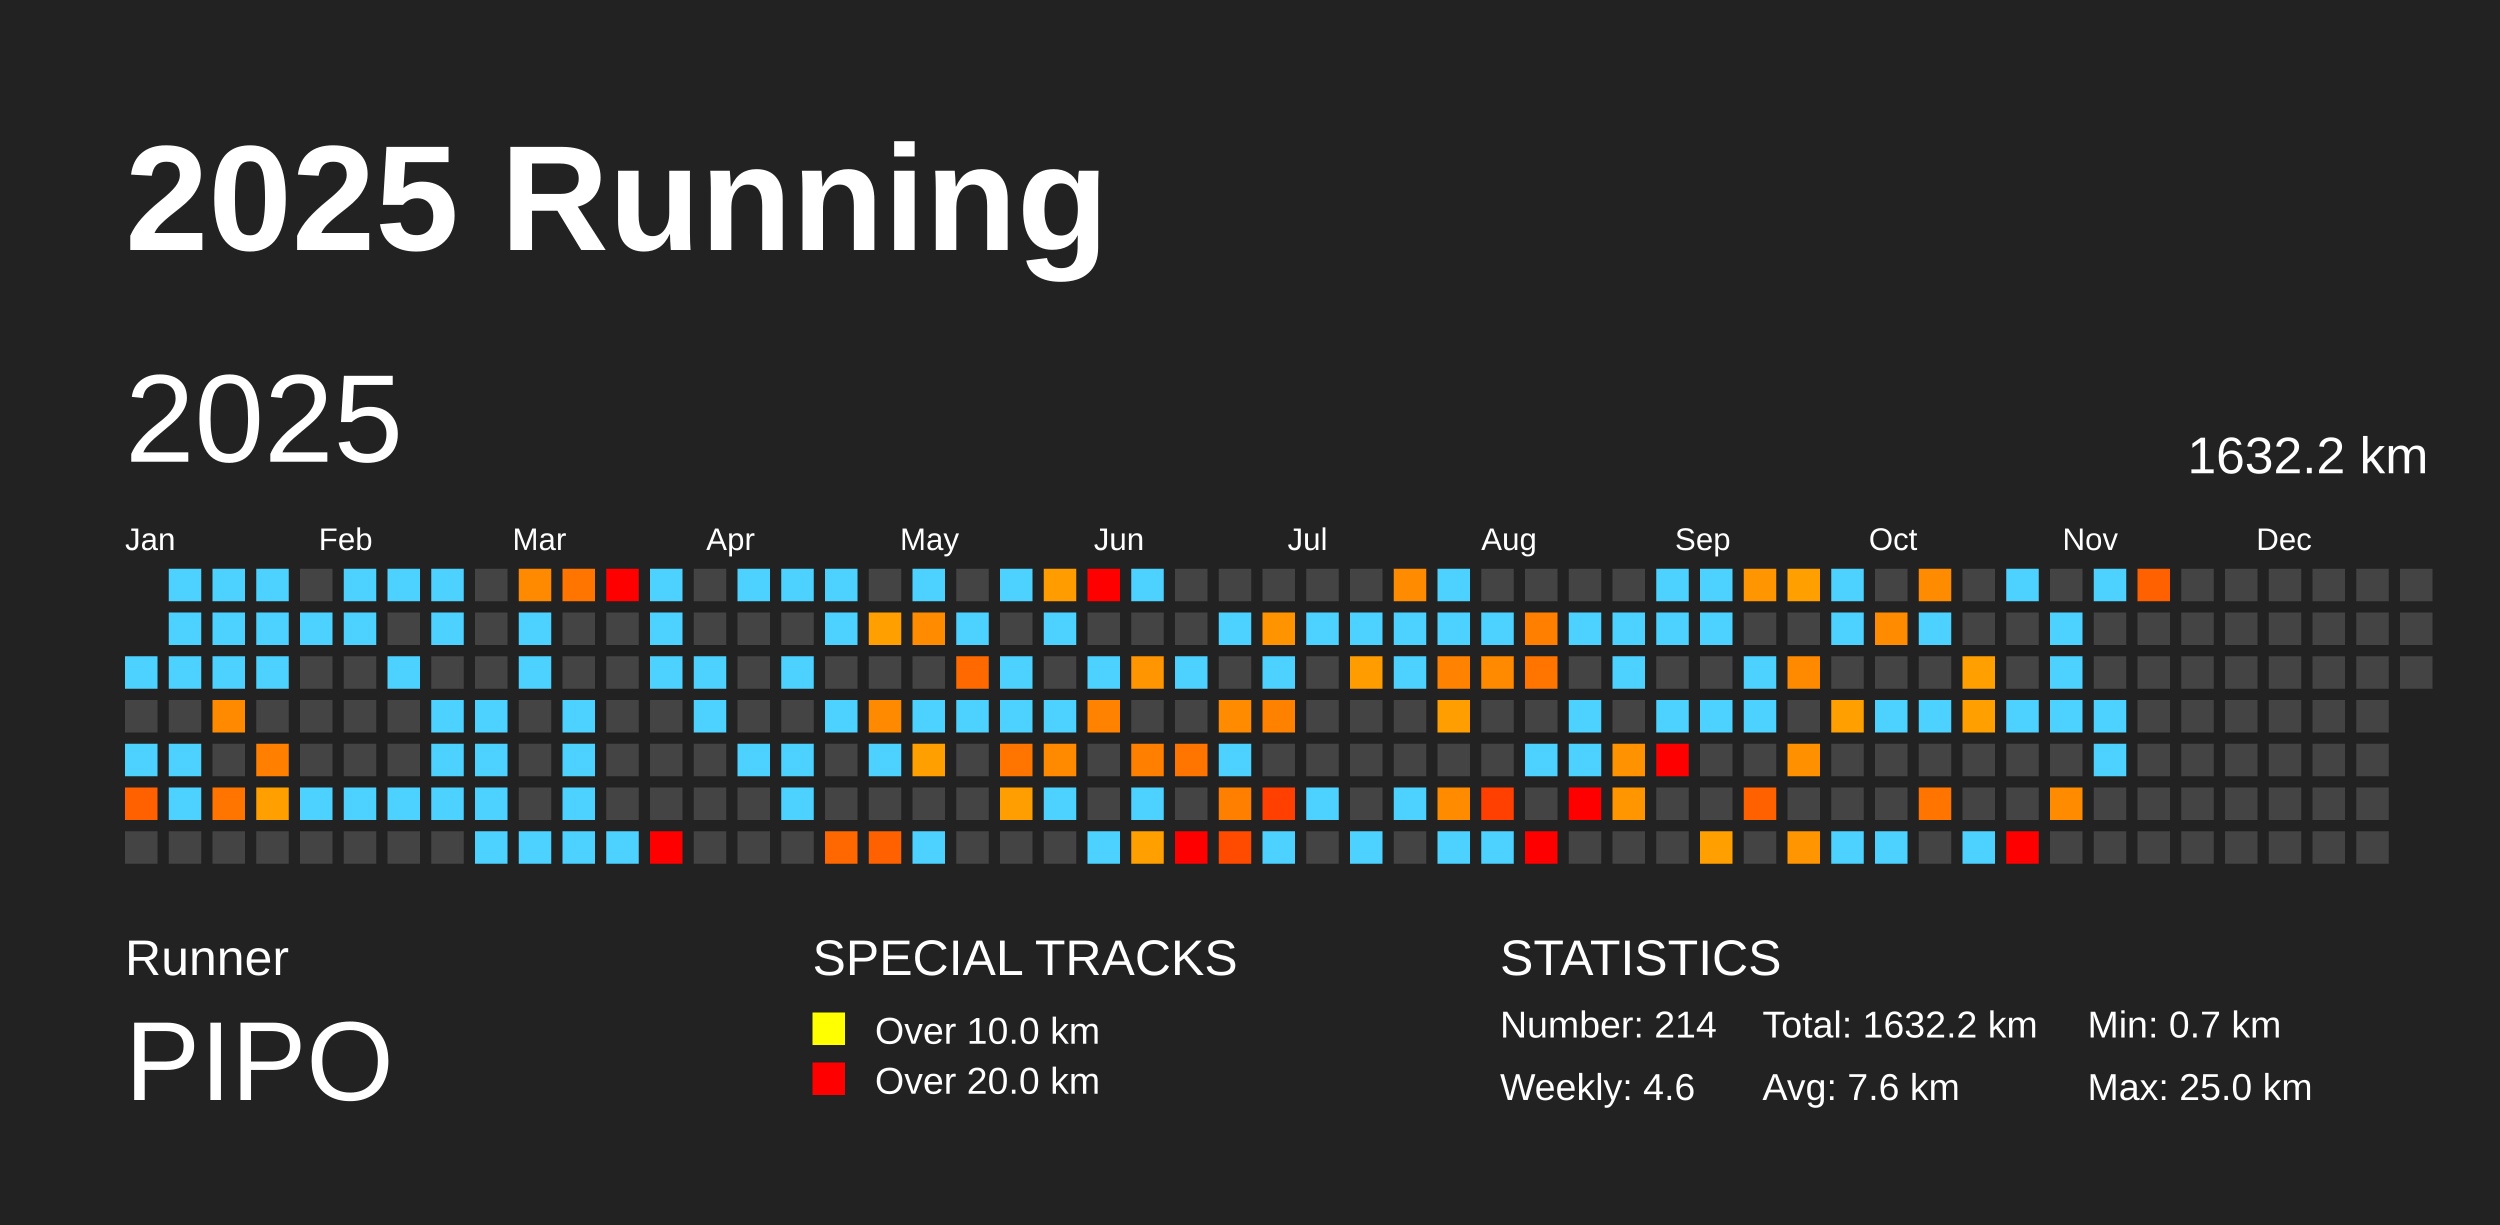
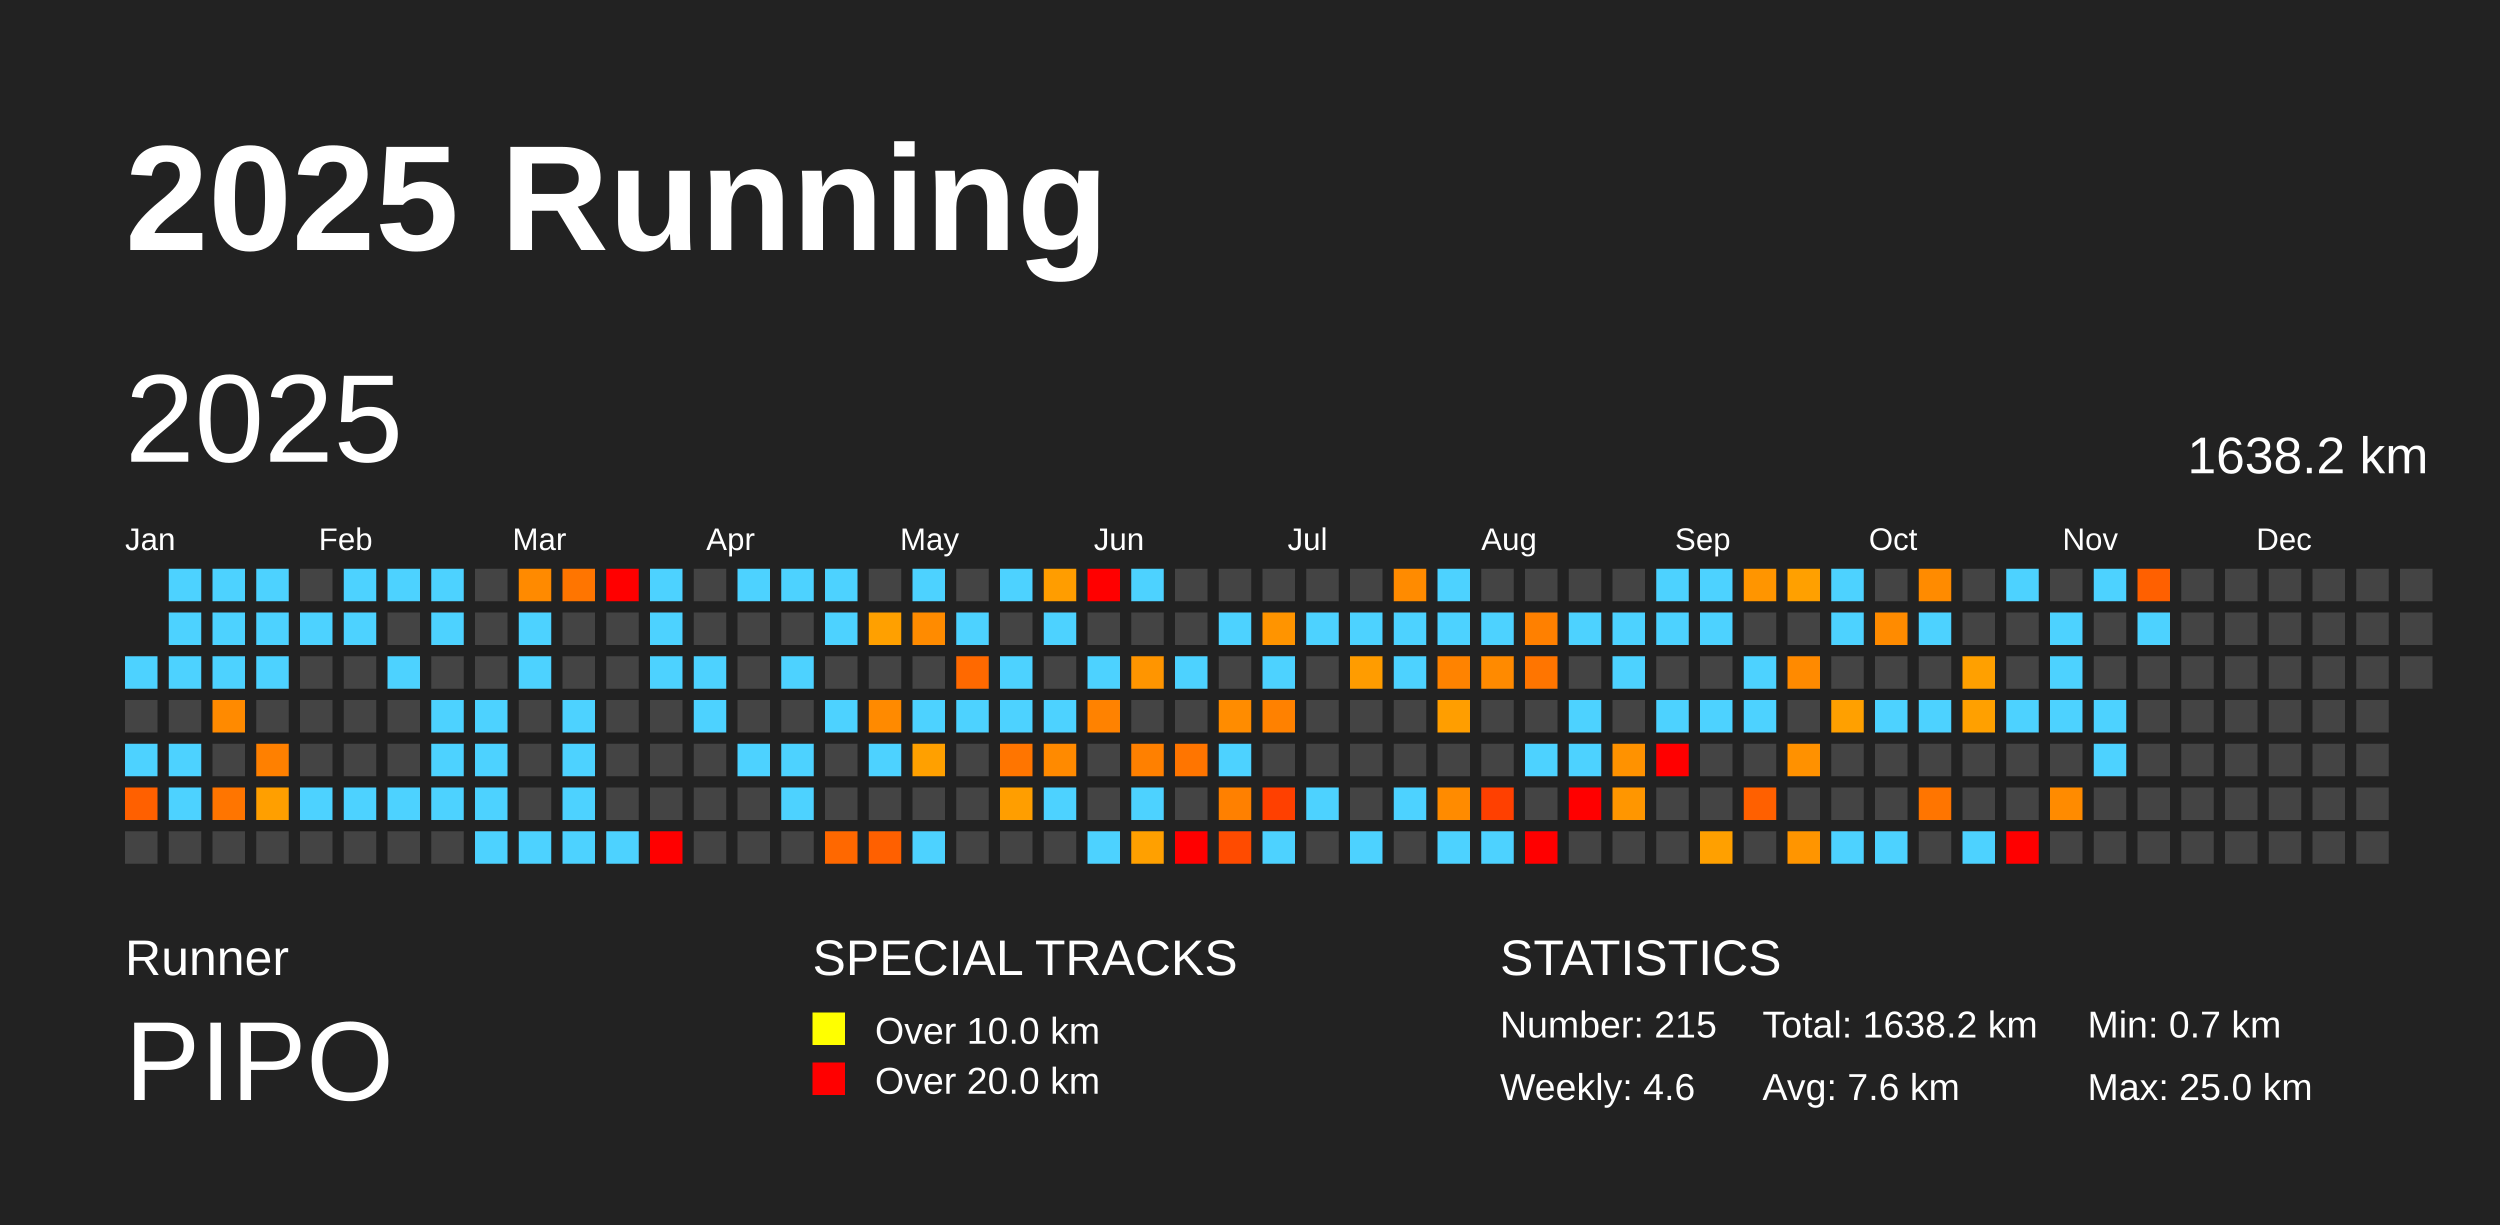
<svg xmlns="http://www.w3.org/2000/svg" baseProfile="full" height="98mm" version="1.1" viewBox="0,0,200,98" width="200mm">
  <defs />
  <rect fill="#222222" height="98" width="200" x="0" y="0" />
  <text fill="#FFFFFF" style="font-size:12px; font-family:Arial; font-weight:bold;" x="10" y="20">2025 Running</text>
  <text fill="#FFFFFF" style="font-size:4px; font-family:Arial" x="10" y="78">Runner</text>
  <text fill="#FFFFFF" style="font-size:9px; font-family:Arial" x="10" y="88">PIPO</text>
  <text fill="#FFFFFF" style="font-size:4px; font-family:Arial" x="65" y="78">SPECIAL TRACKS</text>
  <rect fill="yellow" height="2.6" width="2.6" x="65" y="81" />
  <text fill="#FFFFFF" style="font-size:3px; font-family:Arial" x="70" y="83.5">Over 10.0 km</text>
  <rect fill="red" height="2.6" width="2.6" x="65" y="85" />
  <text fill="#FFFFFF" style="font-size:3px; font-family:Arial" x="70" y="87.5">Over 20.0 km</text>
  <text fill="#FFFFFF" style="font-size:4px; font-family:Arial" x="120" y="78">STATISTICS</text>
-   <text fill="#FFFFFF" style="font-size:3px; font-family:Arial" x="120" y="83">Number: 214</text>
+   <text fill="#FFFFFF" style="font-size:3px; font-family:Arial" x="120" y="83">Number: 215</text>
  <text fill="#FFFFFF" style="font-size:3px; font-family:Arial" x="120" y="88">Weekly: 4.6</text>
-   <text fill="#FFFFFF" style="font-size:3px; font-family:Arial" x="141" y="83">Total: 1632.2 km</text>
+   <text fill="#FFFFFF" style="font-size:3px; font-family:Arial" x="141" y="83">Total: 1638.2 km</text>
  <text fill="#FFFFFF" style="font-size:3px; font-family:Arial" x="141" y="88">Avg: 7.6 km</text>
  <text fill="#FFFFFF" style="font-size:3px; font-family:Arial" x="167" y="83">Min: 0.7 km</text>
  <text fill="#FFFFFF" style="font-size:3px; font-family:Arial" x="167" y="88">Max: 25.0 km</text>
  <text dominant-baseline="hanging" fill="#FFFFFF" style="font-size:10.0px; font-family:Arial;" x="10" y="30">2025</text>
-   <text dominant-baseline="hanging" fill="#FFFFFF" style="font-size:4.125px; font-family:Arial;" x="175" y="35">1632.2 km</text>
+   <text dominant-baseline="hanging" fill="#FFFFFF" style="font-size:4.125px; font-family:Arial;" x="175" y="35">1638.2 km</text>
  <text fill="#FFFFFF" style="font-size:2.5px; font-family:Arial" x="10.0" y="44">Jan</text>
  <text fill="#FFFFFF" style="font-size:2.5px; font-family:Arial" x="25.5" y="44">Feb</text>
  <text fill="#FFFFFF" style="font-size:2.5px; font-family:Arial" x="41.0" y="44">Mar</text>
  <text fill="#FFFFFF" style="font-size:2.5px; font-family:Arial" x="56.5" y="44">Apr</text>
  <text fill="#FFFFFF" style="font-size:2.5px; font-family:Arial" x="72.0" y="44">May</text>
  <text fill="#FFFFFF" style="font-size:2.5px; font-family:Arial" x="87.5" y="44">Jun</text>
  <text fill="#FFFFFF" style="font-size:2.5px; font-family:Arial" x="103.0" y="44">Jul</text>
  <text fill="#FFFFFF" style="font-size:2.5px; font-family:Arial" x="118.5" y="44">Aug</text>
  <text fill="#FFFFFF" style="font-size:2.5px; font-family:Arial" x="134.0" y="44">Sep</text>
  <text fill="#FFFFFF" style="font-size:2.5px; font-family:Arial" x="149.5" y="44">Oct</text>
  <text fill="#FFFFFF" style="font-size:2.5px; font-family:Arial" x="165.0" y="44">Nov</text>
  <text fill="#FFFFFF" style="font-size:2.5px; font-family:Arial" x="180.5" y="44">Dec</text>
  <rect fill="#4dd2ff" height="2.6" width="2.6" x="10.0" y="52.5" />
  <rect fill="#444444" height="2.6" width="2.6" x="10.0" y="56.0" />
  <rect fill="#4dd2ff" height="2.6" width="2.6" x="10.0" y="59.5" />
  <rect fill="#ff6000" height="2.6" width="2.6" x="10.0" y="63.0" />
  <rect fill="#444444" height="2.6" width="2.6" x="10.0" y="66.5" />
  <rect fill="#4dd2ff" height="2.6" width="2.6" x="13.5" y="45.5" />
  <rect fill="#4dd2ff" height="2.6" width="2.6" x="13.5" y="49.0" />
  <rect fill="#4dd2ff" height="2.6" width="2.6" x="13.5" y="52.5" />
  <rect fill="#444444" height="2.6" width="2.6" x="13.5" y="56.0" />
  <rect fill="#4dd2ff" height="2.6" width="2.6" x="13.5" y="59.5" />
  <rect fill="#4dd2ff" height="2.6" width="2.6" x="13.5" y="63.0" />
  <rect fill="#444444" height="2.6" width="2.6" x="13.5" y="66.5" />
  <rect fill="#4dd2ff" height="2.6" width="2.6" x="17.0" y="45.5" />
  <rect fill="#4dd2ff" height="2.6" width="2.6" x="17.0" y="49.0" />
  <rect fill="#4dd2ff" height="2.6" width="2.6" x="17.0" y="52.5" />
  <rect fill="#ff8a00" height="2.6" width="2.6" x="17.0" y="56.0" />
  <rect fill="#444444" height="2.6" width="2.6" x="17.0" y="59.5" />
  <rect fill="#ff7500" height="2.6" width="2.6" x="17.0" y="63.0" />
  <rect fill="#444444" height="2.6" width="2.6" x="17.0" y="66.5" />
  <rect fill="#4dd2ff" height="2.6" width="2.6" x="20.5" y="45.5" />
  <rect fill="#4dd2ff" height="2.6" width="2.6" x="20.5" y="49.0" />
  <rect fill="#4dd2ff" height="2.6" width="2.6" x="20.5" y="52.5" />
  <rect fill="#444444" height="2.6" width="2.6" x="20.5" y="56.0" />
  <rect fill="#ff8000" height="2.6" width="2.6" x="20.5" y="59.5" />
  <rect fill="#ff9f00" height="2.6" width="2.6" x="20.5" y="63.0" />
  <rect fill="#444444" height="2.6" width="2.6" x="20.5" y="66.5" />
  <rect fill="#444444" height="2.6" width="2.6" x="24.0" y="45.5" />
  <rect fill="#4dd2ff" height="2.6" width="2.6" x="24.0" y="49.0" />
  <rect fill="#444444" height="2.6" width="2.6" x="24.0" y="52.5" />
  <rect fill="#444444" height="2.6" width="2.6" x="24.0" y="56.0" />
  <rect fill="#444444" height="2.6" width="2.6" x="24.0" y="59.5" />
  <rect fill="#4dd2ff" height="2.6" width="2.6" x="24.0" y="63.0" />
  <rect fill="#444444" height="2.6" width="2.6" x="24.0" y="66.5" />
  <rect fill="#4dd2ff" height="2.6" width="2.6" x="27.5" y="45.5" />
  <rect fill="#4dd2ff" height="2.6" width="2.6" x="27.5" y="49.0" />
  <rect fill="#444444" height="2.6" width="2.6" x="27.5" y="52.5" />
  <rect fill="#444444" height="2.6" width="2.6" x="27.5" y="56.0" />
  <rect fill="#444444" height="2.6" width="2.6" x="27.5" y="59.5" />
  <rect fill="#4dd2ff" height="2.6" width="2.6" x="27.5" y="63.0" />
  <rect fill="#444444" height="2.6" width="2.6" x="27.5" y="66.5" />
  <rect fill="#4dd2ff" height="2.6" width="2.6" x="31.0" y="45.5" />
  <rect fill="#444444" height="2.6" width="2.6" x="31.0" y="49.0" />
  <rect fill="#4dd2ff" height="2.6" width="2.6" x="31.0" y="52.5" />
  <rect fill="#444444" height="2.6" width="2.6" x="31.0" y="56.0" />
  <rect fill="#444444" height="2.6" width="2.6" x="31.0" y="59.5" />
  <rect fill="#4dd2ff" height="2.6" width="2.6" x="31.0" y="63.0" />
  <rect fill="#444444" height="2.6" width="2.6" x="31.0" y="66.5" />
  <rect fill="#4dd2ff" height="2.6" width="2.6" x="34.5" y="45.5" />
  <rect fill="#4dd2ff" height="2.6" width="2.6" x="34.5" y="49.0" />
  <rect fill="#444444" height="2.6" width="2.6" x="34.5" y="52.5" />
  <rect fill="#4dd2ff" height="2.6" width="2.6" x="34.5" y="56.0" />
  <rect fill="#4dd2ff" height="2.6" width="2.6" x="34.5" y="59.5" />
  <rect fill="#4dd2ff" height="2.6" width="2.6" x="34.5" y="63.0" />
  <rect fill="#444444" height="2.6" width="2.6" x="34.5" y="66.5" />
  <rect fill="#444444" height="2.6" width="2.6" x="38.0" y="45.5" />
  <rect fill="#444444" height="2.6" width="2.6" x="38.0" y="49.0" />
  <rect fill="#444444" height="2.6" width="2.6" x="38.0" y="52.5" />
  <rect fill="#4dd2ff" height="2.6" width="2.6" x="38.0" y="56.0" />
  <rect fill="#4dd2ff" height="2.6" width="2.6" x="38.0" y="59.5" />
  <rect fill="#4dd2ff" height="2.6" width="2.6" x="38.0" y="63.0" />
  <rect fill="#4dd2ff" height="2.6" width="2.6" x="38.0" y="66.5" />
  <rect fill="#ff8a00" height="2.6" width="2.6" x="41.5" y="45.5" />
  <rect fill="#4dd2ff" height="2.6" width="2.6" x="41.5" y="49.0" />
  <rect fill="#4dd2ff" height="2.6" width="2.6" x="41.5" y="52.5" />
  <rect fill="#444444" height="2.6" width="2.6" x="41.5" y="56.0" />
  <rect fill="#444444" height="2.6" width="2.6" x="41.5" y="59.5" />
  <rect fill="#444444" height="2.6" width="2.6" x="41.5" y="63.0" />
  <rect fill="#4dd2ff" height="2.6" width="2.6" x="41.5" y="66.5" />
  <rect fill="#ff7500" height="2.6" width="2.6" x="45.0" y="45.5" />
  <rect fill="#444444" height="2.6" width="2.6" x="45.0" y="49.0" />
  <rect fill="#444444" height="2.6" width="2.6" x="45.0" y="52.5" />
  <rect fill="#4dd2ff" height="2.6" width="2.6" x="45.0" y="56.0" />
  <rect fill="#4dd2ff" height="2.6" width="2.6" x="45.0" y="59.5" />
  <rect fill="#4dd2ff" height="2.6" width="2.6" x="45.0" y="63.0" />
  <rect fill="#4dd2ff" height="2.6" width="2.6" x="45.0" y="66.5" />
  <rect fill="red" height="2.6" width="2.6" x="48.5" y="45.5" />
  <rect fill="#444444" height="2.6" width="2.6" x="48.5" y="49.0" />
  <rect fill="#444444" height="2.6" width="2.6" x="48.5" y="52.5" />
  <rect fill="#444444" height="2.6" width="2.6" x="48.5" y="56.0" />
  <rect fill="#444444" height="2.6" width="2.6" x="48.5" y="59.5" />
  <rect fill="#444444" height="2.6" width="2.6" x="48.5" y="63.0" />
  <rect fill="#4dd2ff" height="2.6" width="2.6" x="48.5" y="66.5" />
  <rect fill="#4dd2ff" height="2.6" width="2.6" x="52.0" y="45.5" />
  <rect fill="#4dd2ff" height="2.6" width="2.6" x="52.0" y="49.0" />
  <rect fill="#4dd2ff" height="2.6" width="2.6" x="52.0" y="52.5" />
  <rect fill="#444444" height="2.6" width="2.6" x="52.0" y="56.0" />
  <rect fill="#444444" height="2.6" width="2.6" x="52.0" y="59.5" />
  <rect fill="#444444" height="2.6" width="2.6" x="52.0" y="63.0" />
  <rect fill="red" height="2.6" width="2.6" x="52.0" y="66.5" />
  <rect fill="#444444" height="2.6" width="2.6" x="55.5" y="45.5" />
  <rect fill="#444444" height="2.6" width="2.6" x="55.5" y="49.0" />
  <rect fill="#4dd2ff" height="2.6" width="2.6" x="55.5" y="52.5" />
  <rect fill="#4dd2ff" height="2.6" width="2.6" x="55.5" y="56.0" />
  <rect fill="#444444" height="2.6" width="2.6" x="55.5" y="59.5" />
  <rect fill="#444444" height="2.6" width="2.6" x="55.5" y="63.0" />
  <rect fill="#444444" height="2.6" width="2.6" x="55.5" y="66.5" />
  <rect fill="#4dd2ff" height="2.6" width="2.6" x="59.0" y="45.5" />
  <rect fill="#444444" height="2.6" width="2.6" x="59.0" y="49.0" />
  <rect fill="#444444" height="2.6" width="2.6" x="59.0" y="52.5" />
  <rect fill="#444444" height="2.6" width="2.6" x="59.0" y="56.0" />
  <rect fill="#4dd2ff" height="2.6" width="2.6" x="59.0" y="59.5" />
  <rect fill="#444444" height="2.6" width="2.6" x="59.0" y="63.0" />
  <rect fill="#444444" height="2.6" width="2.6" x="59.0" y="66.5" />
  <rect fill="#4dd2ff" height="2.6" width="2.6" x="62.5" y="45.5" />
  <rect fill="#444444" height="2.6" width="2.6" x="62.5" y="49.0" />
  <rect fill="#4dd2ff" height="2.6" width="2.6" x="62.5" y="52.5" />
  <rect fill="#444444" height="2.6" width="2.6" x="62.5" y="56.0" />
  <rect fill="#4dd2ff" height="2.6" width="2.6" x="62.5" y="59.5" />
  <rect fill="#4dd2ff" height="2.6" width="2.6" x="62.5" y="63.0" />
  <rect fill="#444444" height="2.6" width="2.6" x="62.5" y="66.5" />
  <rect fill="#4dd2ff" height="2.6" width="2.6" x="66.0" y="45.5" />
  <rect fill="#4dd2ff" height="2.6" width="2.6" x="66.0" y="49.0" />
  <rect fill="#444444" height="2.6" width="2.6" x="66.0" y="52.5" />
  <rect fill="#4dd2ff" height="2.6" width="2.6" x="66.0" y="56.0" />
  <rect fill="#444444" height="2.6" width="2.6" x="66.0" y="59.5" />
  <rect fill="#444444" height="2.6" width="2.6" x="66.0" y="63.0" />
  <rect fill="#ff6800" height="2.6" width="2.6" x="66.0" y="66.5" />
  <rect fill="#444444" height="2.6" width="2.6" x="69.5" y="45.5" />
  <rect fill="#ffa000" height="2.6" width="2.6" x="69.5" y="49.0" />
  <rect fill="#444444" height="2.6" width="2.6" x="69.5" y="52.5" />
  <rect fill="#ff8a00" height="2.6" width="2.6" x="69.5" y="56.0" />
  <rect fill="#4dd2ff" height="2.6" width="2.6" x="69.5" y="59.5" />
  <rect fill="#444444" height="2.6" width="2.6" x="69.5" y="63.0" />
  <rect fill="#ff6000" height="2.6" width="2.6" x="69.5" y="66.5" />
  <rect fill="#4dd2ff" height="2.6" width="2.6" x="73.0" y="45.5" />
  <rect fill="#ff8b00" height="2.6" width="2.6" x="73.0" y="49.0" />
  <rect fill="#444444" height="2.6" width="2.6" x="73.0" y="52.5" />
  <rect fill="#4dd2ff" height="2.6" width="2.6" x="73.0" y="56.0" />
  <rect fill="#ffa000" height="2.6" width="2.6" x="73.0" y="59.5" />
  <rect fill="#444444" height="2.6" width="2.6" x="73.0" y="63.0" />
  <rect fill="#4dd2ff" height="2.6" width="2.6" x="73.0" y="66.5" />
  <rect fill="#444444" height="2.6" width="2.6" x="76.5" y="45.5" />
  <rect fill="#4dd2ff" height="2.6" width="2.6" x="76.5" y="49.0" />
  <rect fill="#ff6900" height="2.6" width="2.6" x="76.5" y="52.5" />
  <rect fill="#4dd2ff" height="2.6" width="2.6" x="76.5" y="56.0" />
  <rect fill="#444444" height="2.6" width="2.6" x="76.5" y="59.5" />
  <rect fill="#444444" height="2.6" width="2.6" x="76.5" y="63.0" />
  <rect fill="#444444" height="2.6" width="2.6" x="76.5" y="66.5" />
  <rect fill="#4dd2ff" height="2.6" width="2.6" x="80.0" y="45.5" />
  <rect fill="#444444" height="2.6" width="2.6" x="80.0" y="49.0" />
  <rect fill="#4dd2ff" height="2.6" width="2.6" x="80.0" y="52.5" />
  <rect fill="#4dd2ff" height="2.6" width="2.6" x="80.0" y="56.0" />
  <rect fill="#ff7500" height="2.6" width="2.6" x="80.0" y="59.5" />
  <rect fill="#ff9e00" height="2.6" width="2.6" x="80.0" y="63.0" />
  <rect fill="#444444" height="2.6" width="2.6" x="80.0" y="66.5" />
  <rect fill="#ff9d00" height="2.6" width="2.6" x="83.5" y="45.5" />
  <rect fill="#4dd2ff" height="2.6" width="2.6" x="83.5" y="49.0" />
  <rect fill="#444444" height="2.6" width="2.6" x="83.5" y="52.5" />
  <rect fill="#4dd2ff" height="2.6" width="2.6" x="83.5" y="56.0" />
  <rect fill="#ff8a00" height="2.6" width="2.6" x="83.5" y="59.5" />
  <rect fill="#4dd2ff" height="2.6" width="2.6" x="83.5" y="63.0" />
  <rect fill="#444444" height="2.6" width="2.6" x="83.5" y="66.5" />
  <rect fill="red" height="2.6" width="2.6" x="87.0" y="45.5" />
  <rect fill="#444444" height="2.6" width="2.6" x="87.0" y="49.0" />
  <rect fill="#4dd2ff" height="2.6" width="2.6" x="87.0" y="52.5" />
  <rect fill="#ff8200" height="2.6" width="2.6" x="87.0" y="56.0" />
  <rect fill="#444444" height="2.6" width="2.6" x="87.0" y="59.5" />
  <rect fill="#444444" height="2.6" width="2.6" x="87.0" y="63.0" />
  <rect fill="#4dd2ff" height="2.6" width="2.6" x="87.0" y="66.5" />
  <rect fill="#4dd2ff" height="2.6" width="2.6" x="90.5" y="45.5" />
  <rect fill="#444444" height="2.6" width="2.6" x="90.5" y="49.0" />
  <rect fill="#ff9500" height="2.6" width="2.6" x="90.5" y="52.5" />
  <rect fill="#444444" height="2.6" width="2.6" x="90.5" y="56.0" />
  <rect fill="#ff8000" height="2.6" width="2.6" x="90.5" y="59.5" />
  <rect fill="#4dd2ff" height="2.6" width="2.6" x="90.5" y="63.0" />
  <rect fill="#ffa000" height="2.6" width="2.6" x="90.5" y="66.5" />
  <rect fill="#444444" height="2.6" width="2.6" x="94.0" y="45.5" />
  <rect fill="#444444" height="2.6" width="2.6" x="94.0" y="49.0" />
  <rect fill="#4dd2ff" height="2.6" width="2.6" x="94.0" y="52.5" />
  <rect fill="#444444" height="2.6" width="2.6" x="94.0" y="56.0" />
  <rect fill="#ff7500" height="2.6" width="2.6" x="94.0" y="59.5" />
  <rect fill="#444444" height="2.6" width="2.6" x="94.0" y="63.0" />
  <rect fill="red" height="2.6" width="2.6" x="94.0" y="66.5" />
  <rect fill="#444444" height="2.6" width="2.6" x="97.5" y="45.5" />
  <rect fill="#4dd2ff" height="2.6" width="2.6" x="97.5" y="49.0" />
  <rect fill="#444444" height="2.6" width="2.6" x="97.5" y="52.5" />
  <rect fill="#ff8c00" height="2.6" width="2.6" x="97.5" y="56.0" />
  <rect fill="#4dd2ff" height="2.6" width="2.6" x="97.5" y="59.5" />
  <rect fill="#ff8000" height="2.6" width="2.6" x="97.5" y="63.0" />
  <rect fill="#ff4b00" height="2.6" width="2.6" x="97.5" y="66.5" />
  <rect fill="#444444" height="2.6" width="2.6" x="101.0" y="45.5" />
  <rect fill="#ff9400" height="2.6" width="2.6" x="101.0" y="49.0" />
  <rect fill="#4dd2ff" height="2.6" width="2.6" x="101.0" y="52.5" />
  <rect fill="#ff8100" height="2.6" width="2.6" x="101.0" y="56.0" />
  <rect fill="#444444" height="2.6" width="2.6" x="101.0" y="59.5" />
  <rect fill="#ff4000" height="2.6" width="2.6" x="101.0" y="63.0" />
  <rect fill="#4dd2ff" height="2.6" width="2.6" x="101.0" y="66.5" />
  <rect fill="#444444" height="2.6" width="2.6" x="104.5" y="45.5" />
  <rect fill="#4dd2ff" height="2.6" width="2.6" x="104.5" y="49.0" />
  <rect fill="#444444" height="2.6" width="2.6" x="104.5" y="52.5" />
  <rect fill="#444444" height="2.6" width="2.6" x="104.5" y="56.0" />
  <rect fill="#444444" height="2.6" width="2.6" x="104.5" y="59.5" />
  <rect fill="#4dd2ff" height="2.6" width="2.6" x="104.5" y="63.0" />
  <rect fill="#444444" height="2.6" width="2.6" x="104.5" y="66.5" />
  <rect fill="#444444" height="2.6" width="2.6" x="108.0" y="45.5" />
  <rect fill="#4dd2ff" height="2.6" width="2.6" x="108.0" y="49.0" />
  <rect fill="#ff9c00" height="2.6" width="2.6" x="108.0" y="52.5" />
  <rect fill="#444444" height="2.6" width="2.6" x="108.0" y="56.0" />
  <rect fill="#444444" height="2.6" width="2.6" x="108.0" y="59.5" />
  <rect fill="#444444" height="2.6" width="2.6" x="108.0" y="63.0" />
  <rect fill="#4dd2ff" height="2.6" width="2.6" x="108.0" y="66.5" />
  <rect fill="#ff8b00" height="2.6" width="2.6" x="111.5" y="45.5" />
  <rect fill="#4dd2ff" height="2.6" width="2.6" x="111.5" y="49.0" />
  <rect fill="#4dd2ff" height="2.6" width="2.6" x="111.5" y="52.5" />
  <rect fill="#444444" height="2.6" width="2.6" x="111.5" y="56.0" />
  <rect fill="#444444" height="2.6" width="2.6" x="111.5" y="59.5" />
  <rect fill="#4dd2ff" height="2.6" width="2.6" x="111.5" y="63.0" />
  <rect fill="#444444" height="2.6" width="2.6" x="111.5" y="66.5" />
  <rect fill="#4dd2ff" height="2.6" width="2.6" x="115.0" y="45.5" />
  <rect fill="#4dd2ff" height="2.6" width="2.6" x="115.0" y="49.0" />
  <rect fill="#ff8300" height="2.6" width="2.6" x="115.0" y="52.5" />
  <rect fill="#ff9e00" height="2.6" width="2.6" x="115.0" y="56.0" />
  <rect fill="#444444" height="2.6" width="2.6" x="115.0" y="59.5" />
  <rect fill="#ff8b00" height="2.6" width="2.6" x="115.0" y="63.0" />
  <rect fill="#4dd2ff" height="2.6" width="2.6" x="115.0" y="66.5" />
  <rect fill="#444444" height="2.6" width="2.6" x="118.5" y="45.5" />
  <rect fill="#4dd2ff" height="2.6" width="2.6" x="118.5" y="49.0" />
  <rect fill="#ff8a00" height="2.6" width="2.6" x="118.5" y="52.5" />
  <rect fill="#444444" height="2.6" width="2.6" x="118.5" y="56.0" />
  <rect fill="#444444" height="2.6" width="2.6" x="118.5" y="59.5" />
  <rect fill="#ff4000" height="2.6" width="2.6" x="118.5" y="63.0" />
  <rect fill="#4dd2ff" height="2.6" width="2.6" x="118.5" y="66.5" />
  <rect fill="#444444" height="2.6" width="2.6" x="122.0" y="45.5" />
  <rect fill="#ff8000" height="2.6" width="2.6" x="122.0" y="49.0" />
  <rect fill="#ff7500" height="2.6" width="2.6" x="122.0" y="52.5" />
  <rect fill="#444444" height="2.6" width="2.6" x="122.0" y="56.0" />
  <rect fill="#4dd2ff" height="2.6" width="2.6" x="122.0" y="59.5" />
  <rect fill="#444444" height="2.6" width="2.6" x="122.0" y="63.0" />
  <rect fill="red" height="2.6" width="2.6" x="122.0" y="66.5" />
  <rect fill="#444444" height="2.6" width="2.6" x="125.5" y="45.5" />
  <rect fill="#4dd2ff" height="2.6" width="2.6" x="125.5" y="49.0" />
  <rect fill="#444444" height="2.6" width="2.6" x="125.5" y="52.5" />
  <rect fill="#4dd2ff" height="2.6" width="2.6" x="125.5" y="56.0" />
  <rect fill="#4dd2ff" height="2.6" width="2.6" x="125.5" y="59.5" />
  <rect fill="red" height="2.6" width="2.6" x="125.5" y="63.0" />
  <rect fill="#444444" height="2.6" width="2.6" x="125.5" y="66.5" />
  <rect fill="#444444" height="2.6" width="2.6" x="129.0" y="45.5" />
  <rect fill="#4dd2ff" height="2.6" width="2.6" x="129.0" y="49.0" />
  <rect fill="#4dd2ff" height="2.6" width="2.6" x="129.0" y="52.5" />
  <rect fill="#444444" height="2.6" width="2.6" x="129.0" y="56.0" />
  <rect fill="#ff9200" height="2.6" width="2.6" x="129.0" y="59.5" />
  <rect fill="#ff9600" height="2.6" width="2.6" x="129.0" y="63.0" />
  <rect fill="#444444" height="2.6" width="2.6" x="129.0" y="66.5" />
  <rect fill="#4dd2ff" height="2.6" width="2.6" x="132.5" y="45.5" />
  <rect fill="#4dd2ff" height="2.6" width="2.6" x="132.5" y="49.0" />
  <rect fill="#444444" height="2.6" width="2.6" x="132.5" y="52.5" />
  <rect fill="#4dd2ff" height="2.6" width="2.6" x="132.5" y="56.0" />
  <rect fill="red" height="2.6" width="2.6" x="132.5" y="59.5" />
  <rect fill="#444444" height="2.6" width="2.6" x="132.5" y="63.0" />
  <rect fill="#444444" height="2.6" width="2.6" x="132.5" y="66.5" />
  <rect fill="#4dd2ff" height="2.6" width="2.6" x="136.0" y="45.5" />
  <rect fill="#4dd2ff" height="2.6" width="2.6" x="136.0" y="49.0" />
  <rect fill="#444444" height="2.6" width="2.6" x="136.0" y="52.5" />
  <rect fill="#4dd2ff" height="2.6" width="2.6" x="136.0" y="56.0" />
  <rect fill="#444444" height="2.6" width="2.6" x="136.0" y="59.5" />
  <rect fill="#444444" height="2.6" width="2.6" x="136.0" y="63.0" />
  <rect fill="#ffa000" height="2.6" width="2.6" x="136.0" y="66.5" />
  <rect fill="#ff9500" height="2.6" width="2.6" x="139.5" y="45.5" />
  <rect fill="#444444" height="2.6" width="2.6" x="139.5" y="49.0" />
  <rect fill="#4dd2ff" height="2.6" width="2.6" x="139.5" y="52.5" />
  <rect fill="#4dd2ff" height="2.6" width="2.6" x="139.5" y="56.0" />
  <rect fill="#444444" height="2.6" width="2.6" x="139.5" y="59.5" />
  <rect fill="#ff6000" height="2.6" width="2.6" x="139.5" y="63.0" />
  <rect fill="#444444" height="2.6" width="2.6" x="139.5" y="66.5" />
  <rect fill="#ffa000" height="2.6" width="2.6" x="143.0" y="45.5" />
  <rect fill="#444444" height="2.6" width="2.6" x="143.0" y="49.0" />
  <rect fill="#ff8a00" height="2.6" width="2.6" x="143.0" y="52.5" />
  <rect fill="#444444" height="2.6" width="2.6" x="143.0" y="56.0" />
  <rect fill="#ff9100" height="2.6" width="2.6" x="143.0" y="59.5" />
  <rect fill="#444444" height="2.6" width="2.6" x="143.0" y="63.0" />
  <rect fill="#ff9500" height="2.6" width="2.6" x="143.0" y="66.5" />
  <rect fill="#4dd2ff" height="2.6" width="2.6" x="146.5" y="45.5" />
  <rect fill="#4dd2ff" height="2.6" width="2.6" x="146.5" y="49.0" />
  <rect fill="#444444" height="2.6" width="2.6" x="146.5" y="52.5" />
  <rect fill="#ffa000" height="2.6" width="2.6" x="146.5" y="56.0" />
  <rect fill="#444444" height="2.6" width="2.6" x="146.5" y="59.5" />
  <rect fill="#444444" height="2.6" width="2.6" x="146.5" y="63.0" />
  <rect fill="#4dd2ff" height="2.6" width="2.6" x="146.5" y="66.5" />
  <rect fill="#444444" height="2.6" width="2.6" x="150.0" y="45.5" />
  <rect fill="#ff8b00" height="2.6" width="2.6" x="150.0" y="49.0" />
  <rect fill="#444444" height="2.6" width="2.6" x="150.0" y="52.5" />
  <rect fill="#4dd2ff" height="2.6" width="2.6" x="150.0" y="56.0" />
  <rect fill="#444444" height="2.6" width="2.6" x="150.0" y="59.5" />
  <rect fill="#444444" height="2.6" width="2.6" x="150.0" y="63.0" />
  <rect fill="#4dd2ff" height="2.6" width="2.6" x="150.0" y="66.5" />
  <rect fill="#ff8b00" height="2.6" width="2.6" x="153.5" y="45.5" />
  <rect fill="#4dd2ff" height="2.6" width="2.6" x="153.5" y="49.0" />
  <rect fill="#444444" height="2.6" width="2.6" x="153.5" y="52.5" />
  <rect fill="#4dd2ff" height="2.6" width="2.6" x="153.5" y="56.0" />
  <rect fill="#444444" height="2.6" width="2.6" x="153.5" y="59.5" />
  <rect fill="#ff7500" height="2.6" width="2.6" x="153.5" y="63.0" />
  <rect fill="#444444" height="2.6" width="2.6" x="153.5" y="66.5" />
  <rect fill="#444444" height="2.6" width="2.6" x="157.0" y="45.5" />
  <rect fill="#444444" height="2.6" width="2.6" x="157.0" y="49.0" />
  <rect fill="#ffa000" height="2.6" width="2.6" x="157.0" y="52.5" />
  <rect fill="#ffa000" height="2.6" width="2.6" x="157.0" y="56.0" />
  <rect fill="#444444" height="2.6" width="2.6" x="157.0" y="59.5" />
  <rect fill="#444444" height="2.6" width="2.6" x="157.0" y="63.0" />
  <rect fill="#4dd2ff" height="2.6" width="2.6" x="157.0" y="66.5" />
  <rect fill="#4dd2ff" height="2.6" width="2.6" x="160.5" y="45.5" />
  <rect fill="#444444" height="2.6" width="2.6" x="160.5" y="49.0" />
  <rect fill="#444444" height="2.6" width="2.6" x="160.5" y="52.5" />
  <rect fill="#4dd2ff" height="2.6" width="2.6" x="160.5" y="56.0" />
  <rect fill="#444444" height="2.6" width="2.6" x="160.5" y="59.5" />
  <rect fill="#444444" height="2.6" width="2.6" x="160.5" y="63.0" />
  <rect fill="red" height="2.6" width="2.6" x="160.5" y="66.5" />
  <rect fill="#444444" height="2.6" width="2.6" x="164.0" y="45.5" />
  <rect fill="#4dd2ff" height="2.6" width="2.6" x="164.0" y="49.0" />
  <rect fill="#4dd2ff" height="2.6" width="2.6" x="164.0" y="52.5" />
  <rect fill="#4dd2ff" height="2.6" width="2.6" x="164.0" y="56.0" />
  <rect fill="#444444" height="2.6" width="2.6" x="164.0" y="59.5" />
  <rect fill="#ff8b00" height="2.6" width="2.6" x="164.0" y="63.0" />
  <rect fill="#444444" height="2.6" width="2.6" x="164.0" y="66.5" />
  <rect fill="#4dd2ff" height="2.6" width="2.6" x="167.5" y="45.5" />
  <rect fill="#444444" height="2.6" width="2.6" x="167.5" y="49.0" />
  <rect fill="#444444" height="2.6" width="2.6" x="167.5" y="52.5" />
  <rect fill="#4dd2ff" height="2.6" width="2.6" x="167.5" y="56.0" />
  <rect fill="#4dd2ff" height="2.6" width="2.6" x="167.5" y="59.5" />
  <rect fill="#444444" height="2.6" width="2.6" x="167.5" y="63.0" />
  <rect fill="#444444" height="2.6" width="2.6" x="167.5" y="66.5" />
  <rect fill="#ff6000" height="2.6" width="2.6" x="171.0" y="45.5" />
-   <rect fill="#444444" height="2.6" width="2.6" x="171.0" y="49.0" />
+   <rect fill="#4dd2ff" height="2.6" width="2.6" x="171.0" y="49.0" />
  <rect fill="#444444" height="2.6" width="2.6" x="171.0" y="52.5" />
  <rect fill="#444444" height="2.6" width="2.6" x="171.0" y="56.0" />
  <rect fill="#444444" height="2.6" width="2.6" x="171.0" y="59.5" />
  <rect fill="#444444" height="2.6" width="2.6" x="171.0" y="63.0" />
  <rect fill="#444444" height="2.6" width="2.6" x="171.0" y="66.5" />
  <rect fill="#444444" height="2.6" width="2.6" x="174.5" y="45.5" />
  <rect fill="#444444" height="2.6" width="2.6" x="174.5" y="49.0" />
  <rect fill="#444444" height="2.6" width="2.6" x="174.5" y="52.5" />
  <rect fill="#444444" height="2.6" width="2.6" x="174.5" y="56.0" />
  <rect fill="#444444" height="2.6" width="2.6" x="174.5" y="59.5" />
  <rect fill="#444444" height="2.6" width="2.6" x="174.5" y="63.0" />
  <rect fill="#444444" height="2.6" width="2.6" x="174.5" y="66.5" />
  <rect fill="#444444" height="2.6" width="2.6" x="178.0" y="45.5" />
  <rect fill="#444444" height="2.6" width="2.6" x="178.0" y="49.0" />
  <rect fill="#444444" height="2.6" width="2.6" x="178.0" y="52.5" />
  <rect fill="#444444" height="2.6" width="2.6" x="178.0" y="56.0" />
  <rect fill="#444444" height="2.6" width="2.6" x="178.0" y="59.5" />
  <rect fill="#444444" height="2.6" width="2.6" x="178.0" y="63.0" />
  <rect fill="#444444" height="2.6" width="2.6" x="178.0" y="66.5" />
  <rect fill="#444444" height="2.6" width="2.6" x="181.5" y="45.5" />
  <rect fill="#444444" height="2.6" width="2.6" x="181.5" y="49.0" />
  <rect fill="#444444" height="2.6" width="2.6" x="181.5" y="52.5" />
  <rect fill="#444444" height="2.6" width="2.6" x="181.5" y="56.0" />
  <rect fill="#444444" height="2.6" width="2.6" x="181.5" y="59.5" />
  <rect fill="#444444" height="2.6" width="2.6" x="181.5" y="63.0" />
  <rect fill="#444444" height="2.6" width="2.6" x="181.5" y="66.5" />
  <rect fill="#444444" height="2.6" width="2.6" x="185.0" y="45.5" />
  <rect fill="#444444" height="2.6" width="2.6" x="185.0" y="49.0" />
  <rect fill="#444444" height="2.6" width="2.6" x="185.0" y="52.5" />
  <rect fill="#444444" height="2.6" width="2.6" x="185.0" y="56.0" />
  <rect fill="#444444" height="2.6" width="2.6" x="185.0" y="59.5" />
  <rect fill="#444444" height="2.6" width="2.6" x="185.0" y="63.0" />
  <rect fill="#444444" height="2.6" width="2.6" x="185.0" y="66.5" />
  <rect fill="#444444" height="2.6" width="2.6" x="188.5" y="45.5" />
  <rect fill="#444444" height="2.6" width="2.6" x="188.5" y="49.0" />
  <rect fill="#444444" height="2.6" width="2.6" x="188.5" y="52.5" />
  <rect fill="#444444" height="2.6" width="2.6" x="188.5" y="56.0" />
  <rect fill="#444444" height="2.6" width="2.6" x="188.5" y="59.5" />
  <rect fill="#444444" height="2.6" width="2.6" x="188.5" y="63.0" />
  <rect fill="#444444" height="2.6" width="2.6" x="188.5" y="66.5" />
  <rect fill="#444444" height="2.6" width="2.6" x="192.0" y="45.5" />
  <rect fill="#444444" height="2.6" width="2.6" x="192.0" y="49.0" />
  <rect fill="#444444" height="2.6" width="2.6" x="192.0" y="52.5" />
</svg>
